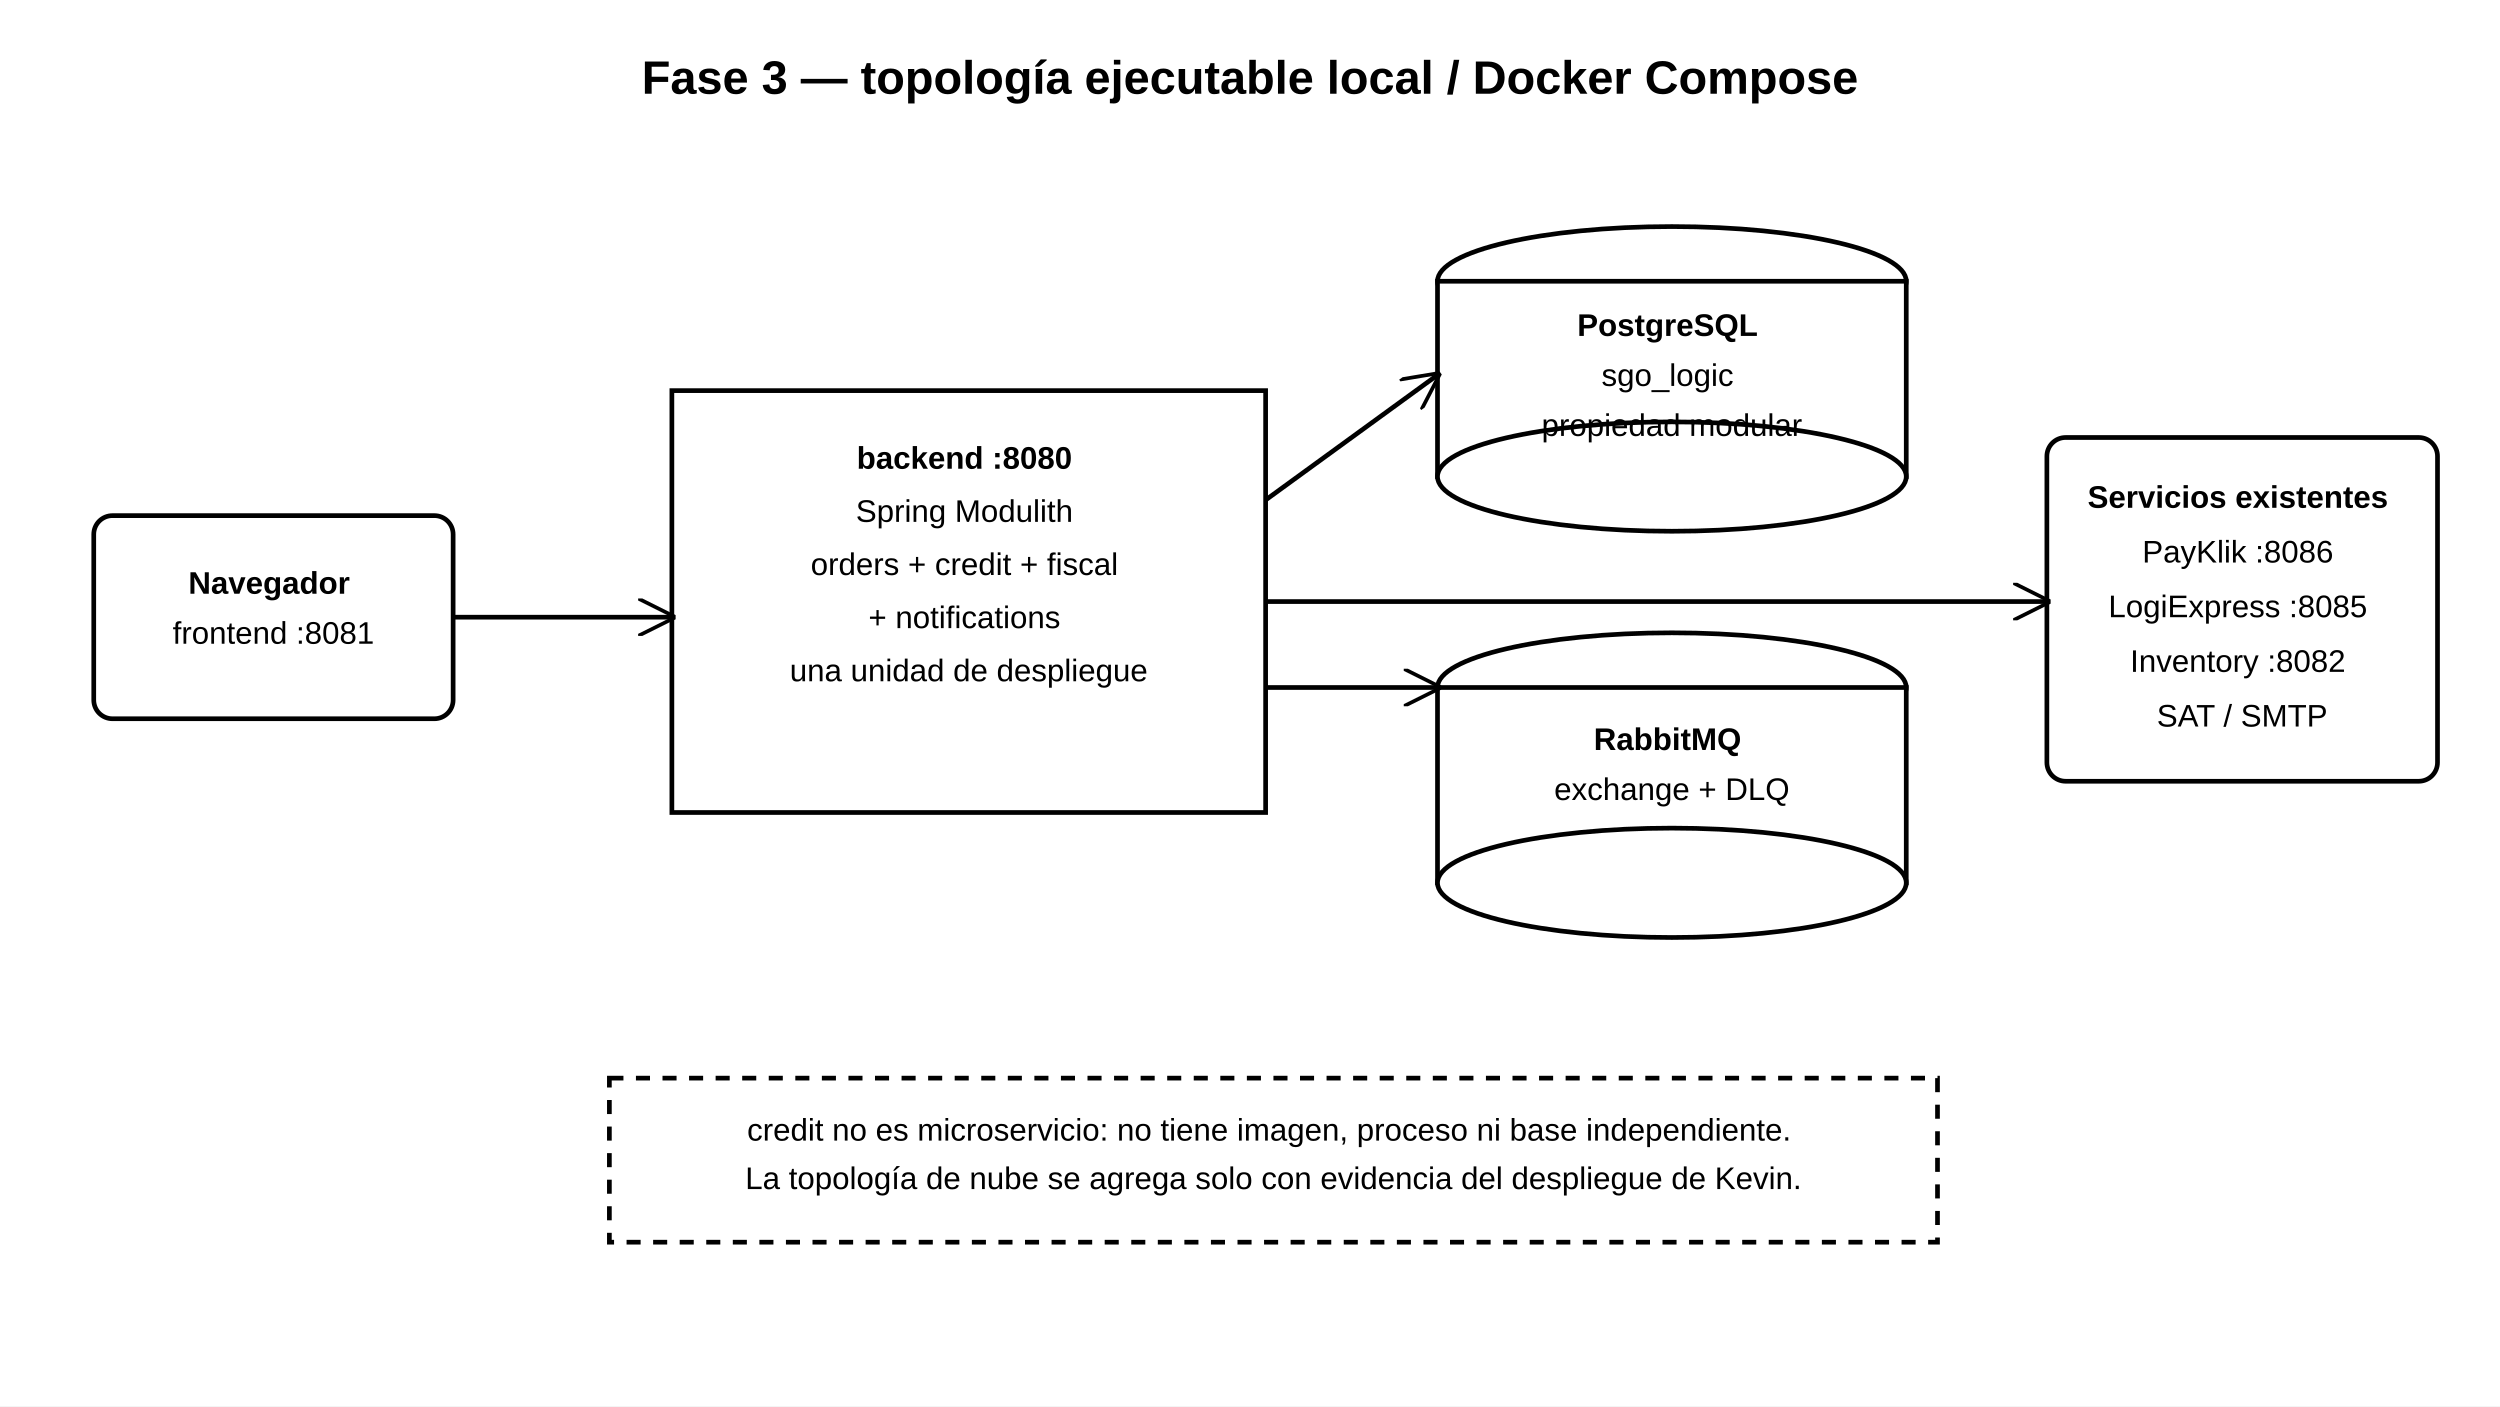
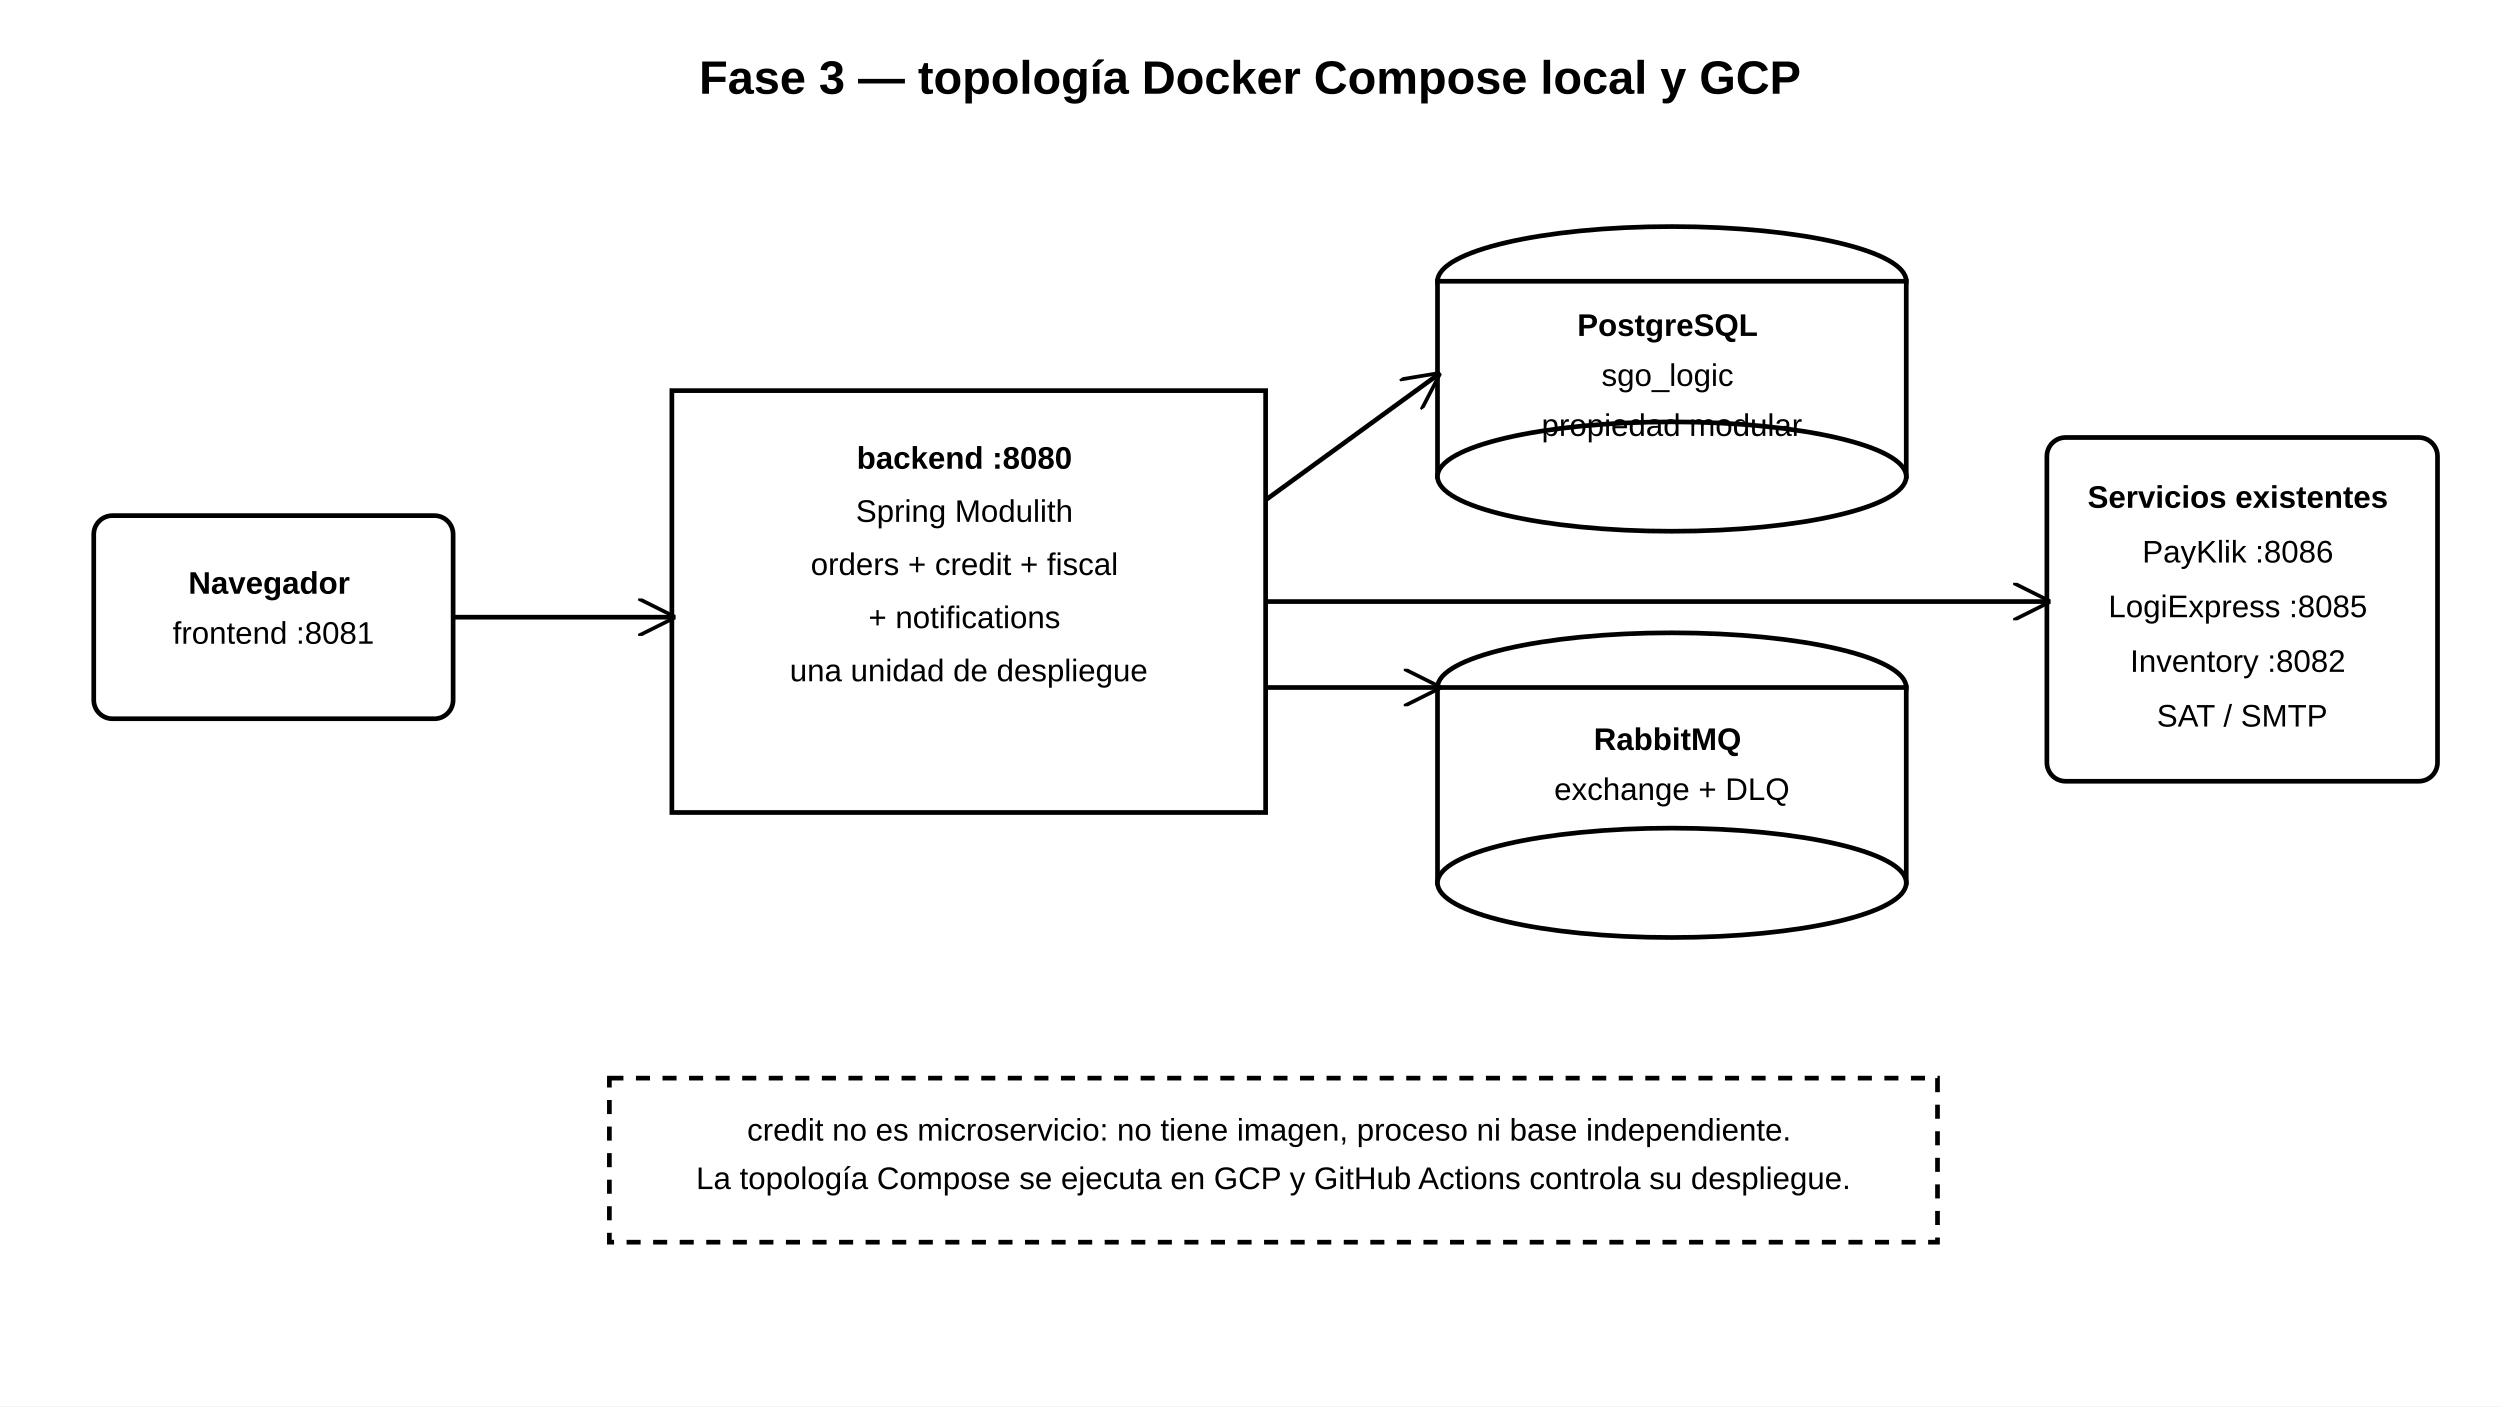
<svg xmlns="http://www.w3.org/2000/svg" width="1600" height="900" viewBox="0 0 1600 900">
  <rect width="1600" height="900" fill="white" />
-   <text x="800" y="60" text-anchor="middle" font-family="Arial" font-size="30" font-weight="bold">Fase 3 — topología ejecutable local / Docker Compose</text>
+   <text x="800" y="60" text-anchor="middle" font-family="Arial" font-size="30" font-weight="bold">Fase 3 — topología Docker Compose local y GCP</text>
  <g fill="white" stroke="black" stroke-width="3">
    <rect x="60" y="330" width="230" height="130" rx="12" />
    <rect x="430" y="250" width="380" height="270" />
    <ellipse cx="1070" cy="180" rx="150" ry="35" />
    <rect x="920" y="180" width="300" height="125" />
    <ellipse cx="1070" cy="305" rx="150" ry="35" />
    <ellipse cx="1070" cy="440" rx="150" ry="35" />
    <rect x="920" y="440" width="300" height="125" />
    <ellipse cx="1070" cy="565" rx="150" ry="35" />
    <rect x="1310" y="280" width="250" height="220" rx="12" />
    <rect x="390" y="690" width="850" height="105" stroke-dasharray="9 8" />
  </g>
  <g font-family="Arial" fill="black" text-anchor="middle" font-size="20">
    <text x="175" y="380">
      <tspan x="175" font-weight="bold">Navegador</tspan>
      <tspan x="175" dy="32">frontend :8081</tspan>
    </text>
    <text x="620" y="300">
      <tspan x="620" font-weight="bold">backend :8080</tspan>
      <tspan x="620" dy="34">Spring Modulith</tspan>
      <tspan x="620" dy="34">orders + credit + fiscal</tspan>
      <tspan x="620" dy="34">+ notifications</tspan>
      <tspan x="620" dy="34">una unidad de despliegue</tspan>
    </text>
    <text x="1070" y="215">
      <tspan x="1070" font-weight="bold">PostgreSQL</tspan>
      <tspan x="1070" dy="32">sgo_logic</tspan>
      <tspan x="1070" dy="32">propiedad modular</tspan>
    </text>
    <text x="1070" y="480">
      <tspan x="1070" font-weight="bold">RabbitMQ</tspan>
      <tspan x="1070" dy="32">exchange + DLQ</tspan>
    </text>
    <text x="1435" y="325">
      <tspan x="1435" font-weight="bold">Servicios existentes</tspan>
      <tspan x="1435" dy="35">PayKlik :8086</tspan>
      <tspan x="1435" dy="35">LogiExpress :8085</tspan>
      <tspan x="1435" dy="35">Inventory :8082</tspan>
      <tspan x="1435" dy="35">SAT / SMTP</tspan>
    </text>
    <text x="815" y="730">
      <tspan x="815">credit no es microservicio: no tiene imagen, proceso ni base independiente.</tspan>
-       <tspan x="815" dy="31">La topología de nube se agrega solo con evidencia del despliegue de Kevin.</tspan>
+       <tspan x="815" dy="31">La topología Compose se ejecuta en GCP y GitHub Actions controla su despliegue.</tspan>
    </text>
  </g>
  <g fill="none" stroke="black" stroke-width="3" marker-end="url(#a)">
    <path d="M290 395H430" />
    <path d="M810 320L920 240" />
    <path d="M810 440H920" />
    <path d="M810 385H1310" />
  </g>
  <defs>
    <marker id="a" viewBox="0 0 10 10" refX="9" refY="5" markerWidth="8" markerHeight="8" orient="auto">
      <path d="M0 0L10 5L0 10" fill="none" stroke="black" />
    </marker>
  </defs>
</svg>
